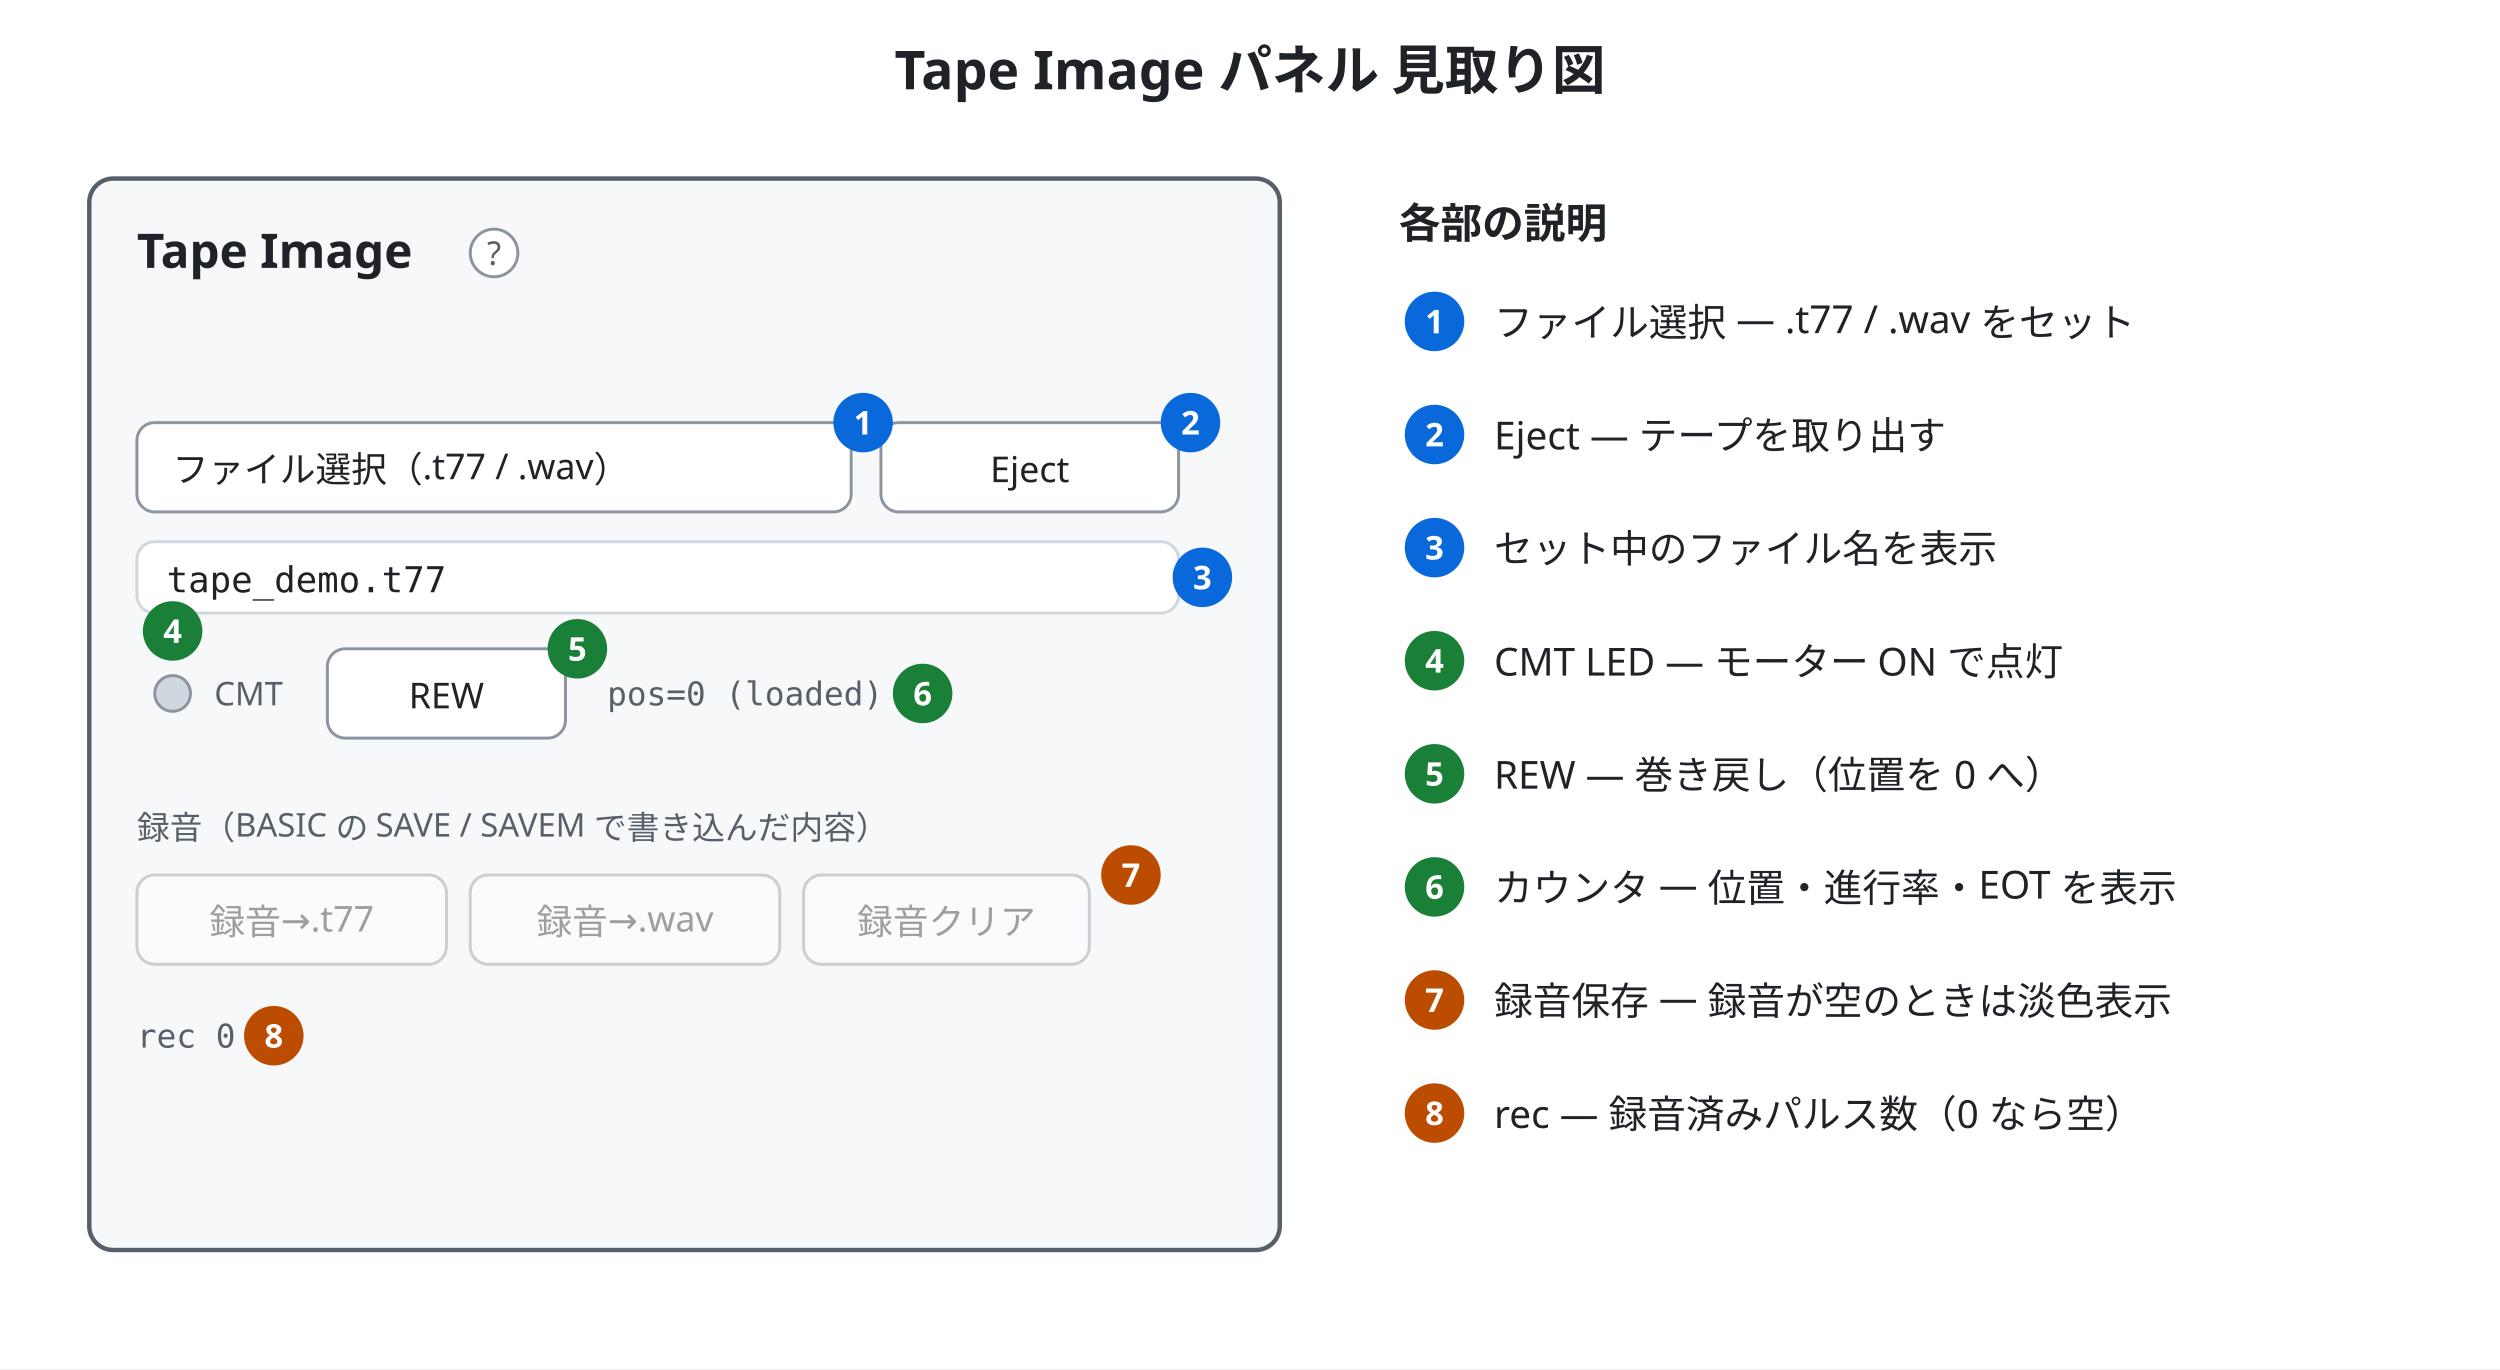
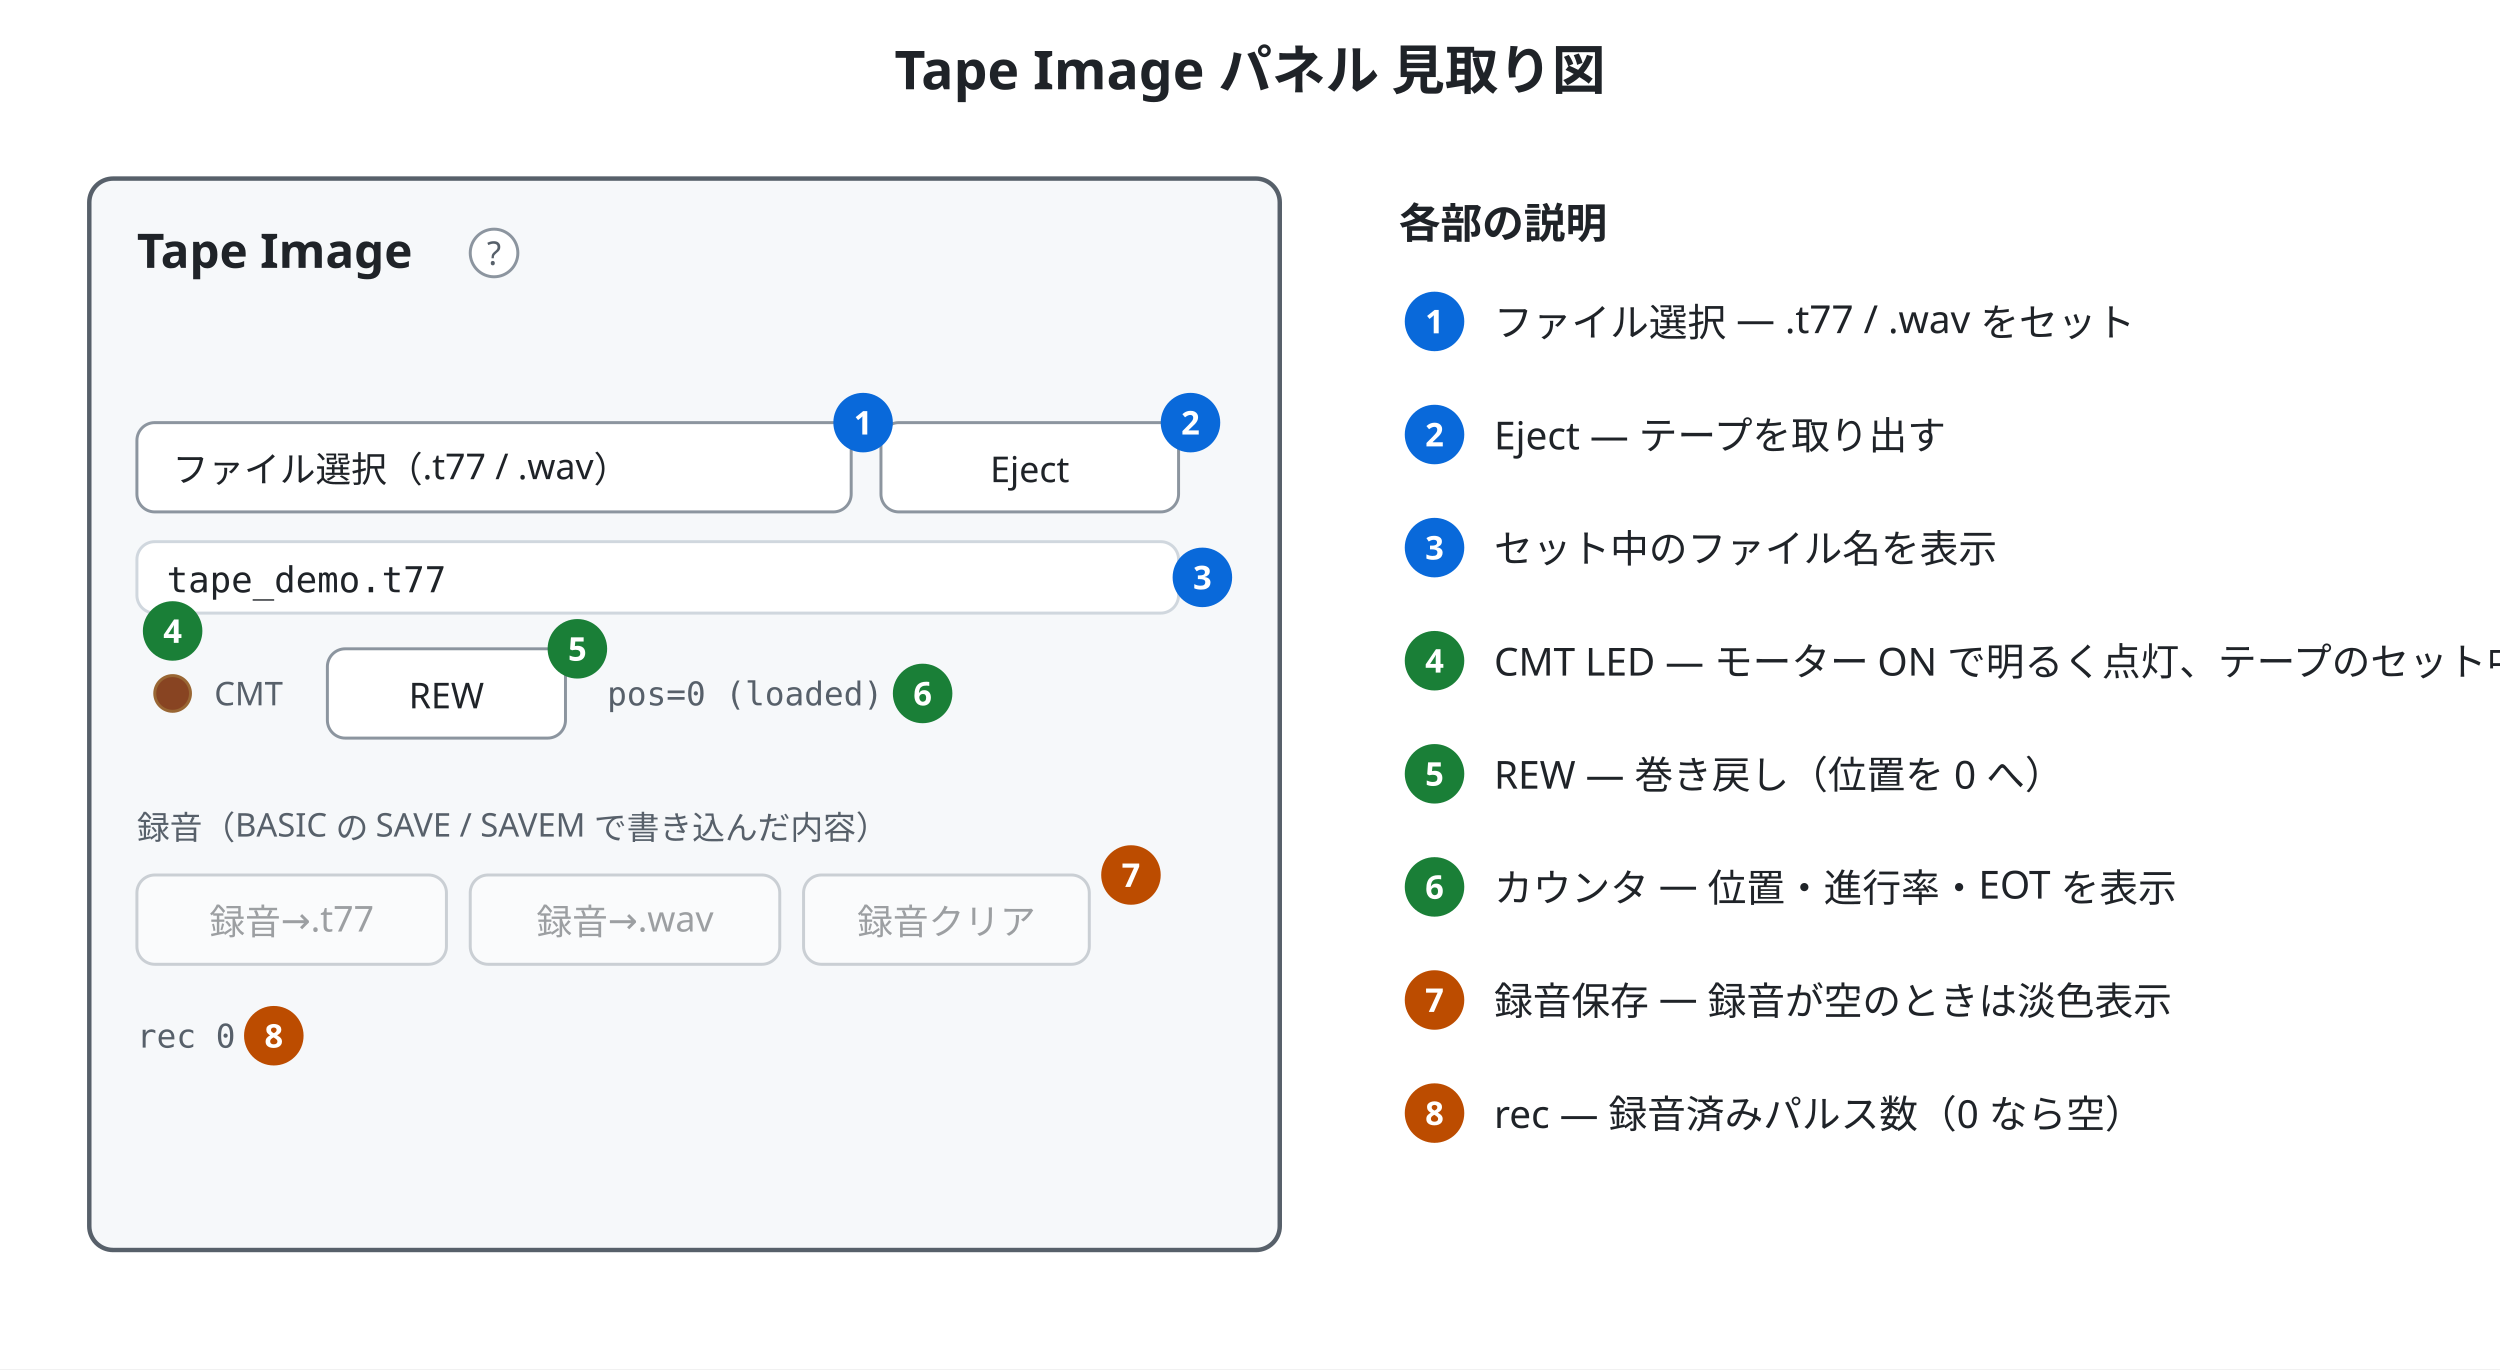
<svg xmlns="http://www.w3.org/2000/svg" viewBox="0 0 840 460" width="840" height="460">
  <defs>
    <marker id="ah" markerWidth="10" markerHeight="10" refX="8" refY="4" orient="auto" markerUnits="userSpaceOnUse">
      <path d="M0,0 L8,4 L0,8 z" fill="#57606a" />
    </marker>
  </defs>
  <rect x="0" y="0" width="840" height="460" fill="#ffffff" />
  <text x="420" y="30" font-family="sans-serif" font-size="18" font-weight="bold" fill="#1f2328" text-anchor="middle">Tape Image パネル 見取り図</text>
  <rect x="30" y="60" width="400" height="360" rx="8" fill="#f6f8fa" stroke="#57606a" stroke-width="1.5" />
  <text x="46" y="90" font-family="sans-serif" font-size="16" font-weight="bold" fill="#1f2328">Tape Image</text>
  <circle cx="166" cy="85" r="8" fill="#ffffff" stroke="#8c959f" />
  <text x="166" y="89" font-family="sans-serif" font-size="11" fill="#57606a" text-anchor="middle">?</text>
  <rect x="46" y="142" width="240" height="30" rx="6" fill="#ffffff" stroke="#8c959f" />
  <text x="58" y="162" font-family="sans-serif" font-size="12" fill="#1f2328">ファイル選択（.t77 / .wav）</text>
  <rect x="296" y="142" width="100" height="30" rx="6" fill="#ffffff" stroke="#8c959f" />
  <text x="346" y="162" font-family="sans-serif" font-size="12" fill="#1f2328" text-anchor="middle">Eject</text>
  <rect x="46" y="182" width="350" height="24" rx="6" fill="#ffffff" stroke="#d0d7de" />
  <text x="56" y="199" font-family="monospace" font-size="12" fill="#1f2328">tape_demo.t77</text>
-   <circle cx="58" cy="233" r="6" fill="#d0d7de" stroke="#8c959f" />
+   <circle cx="58" cy="233" r="6" fill="#884422" stroke="#996633" />
  <text x="72" y="237" font-family="sans-serif" font-size="11" fill="#57606a">CMT</text>
  <rect x="110" y="218" width="80" height="30" rx="6" fill="#ffffff" stroke="#8c959f" />
  <text x="150" y="238" font-family="sans-serif" font-size="12" fill="#1f2328" text-anchor="middle">REW</text>
  <text x="204" y="237" font-family="monospace" font-size="11" fill="#57606a">pos=0 (loaded)</text>
  <text x="46" y="282" font-family="sans-serif" font-size="11" fill="#57606a">録音（BASIC の SAVE / SAVEM で書き込んだ内容）</text>
  <g opacity="0.42">
    <rect x="46" y="294" width="104" height="30" rx="6" fill="#ffffff" stroke="#8c959f" />
    <text x="98" y="314" font-family="sans-serif" font-size="12" fill="#1f2328" text-anchor="middle">録音→.t77</text>
    <rect x="158" y="294" width="104" height="30" rx="6" fill="#ffffff" stroke="#8c959f" />
    <text x="210" y="314" font-family="sans-serif" font-size="12" fill="#1f2328" text-anchor="middle">録音→.wav</text>
    <rect x="270" y="294" width="96" height="30" rx="6" fill="#ffffff" stroke="#8c959f" />
    <text x="318" y="314" font-family="sans-serif" font-size="12" fill="#1f2328" text-anchor="middle">録音クリア</text>
  </g>
  <text x="46" y="352" font-family="monospace" font-size="11" fill="#57606a">rec 0</text>
  <circle cx="290" cy="142" r="10" fill="#0969da" />
  <text x="290" y="146" font-family="sans-serif" font-size="11" font-weight="bold" fill="#ffffff" text-anchor="middle">1</text>
  <circle cx="400" cy="142" r="10" fill="#0969da" />
  <text x="400" y="146" font-family="sans-serif" font-size="11" font-weight="bold" fill="#ffffff" text-anchor="middle">2</text>
  <circle cx="404" cy="194" r="10" fill="#0969da" />
  <text x="404" y="198" font-family="sans-serif" font-size="11" font-weight="bold" fill="#ffffff" text-anchor="middle">3</text>
  <circle cx="58" cy="212" r="10" fill="#1a7f37" />
  <text x="58" y="216" font-family="sans-serif" font-size="11" font-weight="bold" fill="#ffffff" text-anchor="middle">4</text>
  <circle cx="194" cy="218" r="10" fill="#1a7f37" />
  <text x="194" y="222" font-family="sans-serif" font-size="11" font-weight="bold" fill="#ffffff" text-anchor="middle">5</text>
  <circle cx="310" cy="233" r="10" fill="#1a7f37" />
  <text x="310" y="237" font-family="sans-serif" font-size="11" font-weight="bold" fill="#ffffff" text-anchor="middle">6</text>
  <circle cx="380" cy="294" r="10" fill="#bc4c00" />
  <text x="380" y="298" font-family="sans-serif" font-size="11" font-weight="bold" fill="#ffffff" text-anchor="middle">7</text>
  <circle cx="92" cy="348" r="10" fill="#bc4c00" />
  <text x="92" y="352" font-family="sans-serif" font-size="11" font-weight="bold" fill="#ffffff" text-anchor="middle">8</text>
  <text x="470" y="80" font-family="sans-serif" font-size="14" font-weight="bold" fill="#1f2328">各部の説明</text>
  <circle cx="482" cy="108" r="10" fill="#0969da" />
  <text x="482" y="112" font-family="sans-serif" font-size="11" font-weight="bold" fill="#ffffff" text-anchor="middle">1</text>
  <text x="502" y="113" font-family="sans-serif" font-size="13" fill="#1f2328">ファイル選択 — .t77 / .wav をセット</text>
  <circle cx="482" cy="146" r="10" fill="#0969da" />
  <text x="482" y="150" font-family="sans-serif" font-size="11" font-weight="bold" fill="#ffffff" text-anchor="middle">2</text>
  <text x="502" y="151" font-family="sans-serif" font-size="13" fill="#1f2328">Eject — テープを取り出す</text>
  <circle cx="482" cy="184" r="10" fill="#0969da" />
  <text x="482" y="188" font-family="sans-serif" font-size="11" font-weight="bold" fill="#ffffff" text-anchor="middle">3</text>
  <text x="502" y="189" font-family="sans-serif" font-size="13" fill="#1f2328">セット中のファイル名を表示</text>
  <circle cx="482" cy="222" r="10" fill="#1a7f37" />
  <text x="482" y="226" font-family="sans-serif" font-size="11" font-weight="bold" fill="#ffffff" text-anchor="middle">4</text>
-   <text x="502" y="227" font-family="sans-serif" font-size="13" fill="#1f2328">CMT LED — モーター ON で点灯</text>
+   <text x="502" y="227" font-family="sans-serif" font-size="13" fill="#1f2328">CMT LED — モーター ON で明るく点灯、テープのセット中は暗く点灯</text>
  <circle cx="482" cy="260" r="10" fill="#1a7f37" />
  <text x="482" y="264" font-family="sans-serif" font-size="11" font-weight="bold" fill="#ffffff" text-anchor="middle">5</text>
  <text x="502" y="265" font-family="sans-serif" font-size="13" fill="#1f2328">REW — 巻き戻し（位置を 0 へ）</text>
  <circle cx="482" cy="298" r="10" fill="#1a7f37" />
  <text x="482" y="302" font-family="sans-serif" font-size="11" font-weight="bold" fill="#ffffff" text-anchor="middle">6</text>
  <text x="502" y="303" font-family="sans-serif" font-size="13" fill="#1f2328">カウンタ — 位置・進行率・EOT を表示</text>
  <circle cx="482" cy="336" r="10" fill="#bc4c00" />
  <text x="482" y="340" font-family="sans-serif" font-size="11" font-weight="bold" fill="#ffffff" text-anchor="middle">7</text>
  <text x="502" y="341" font-family="sans-serif" font-size="13" fill="#1f2328">録音保存 — 録音が空のときは淡色表示</text>
  <circle cx="482" cy="374" r="10" fill="#bc4c00" />
  <text x="482" y="378" font-family="sans-serif" font-size="11" font-weight="bold" fill="#ffffff" text-anchor="middle">8</text>
  <text x="502" y="379" font-family="sans-serif" font-size="13" fill="#1f2328">rec — 録音済みパルス数（0 なら空）</text>
</svg>
